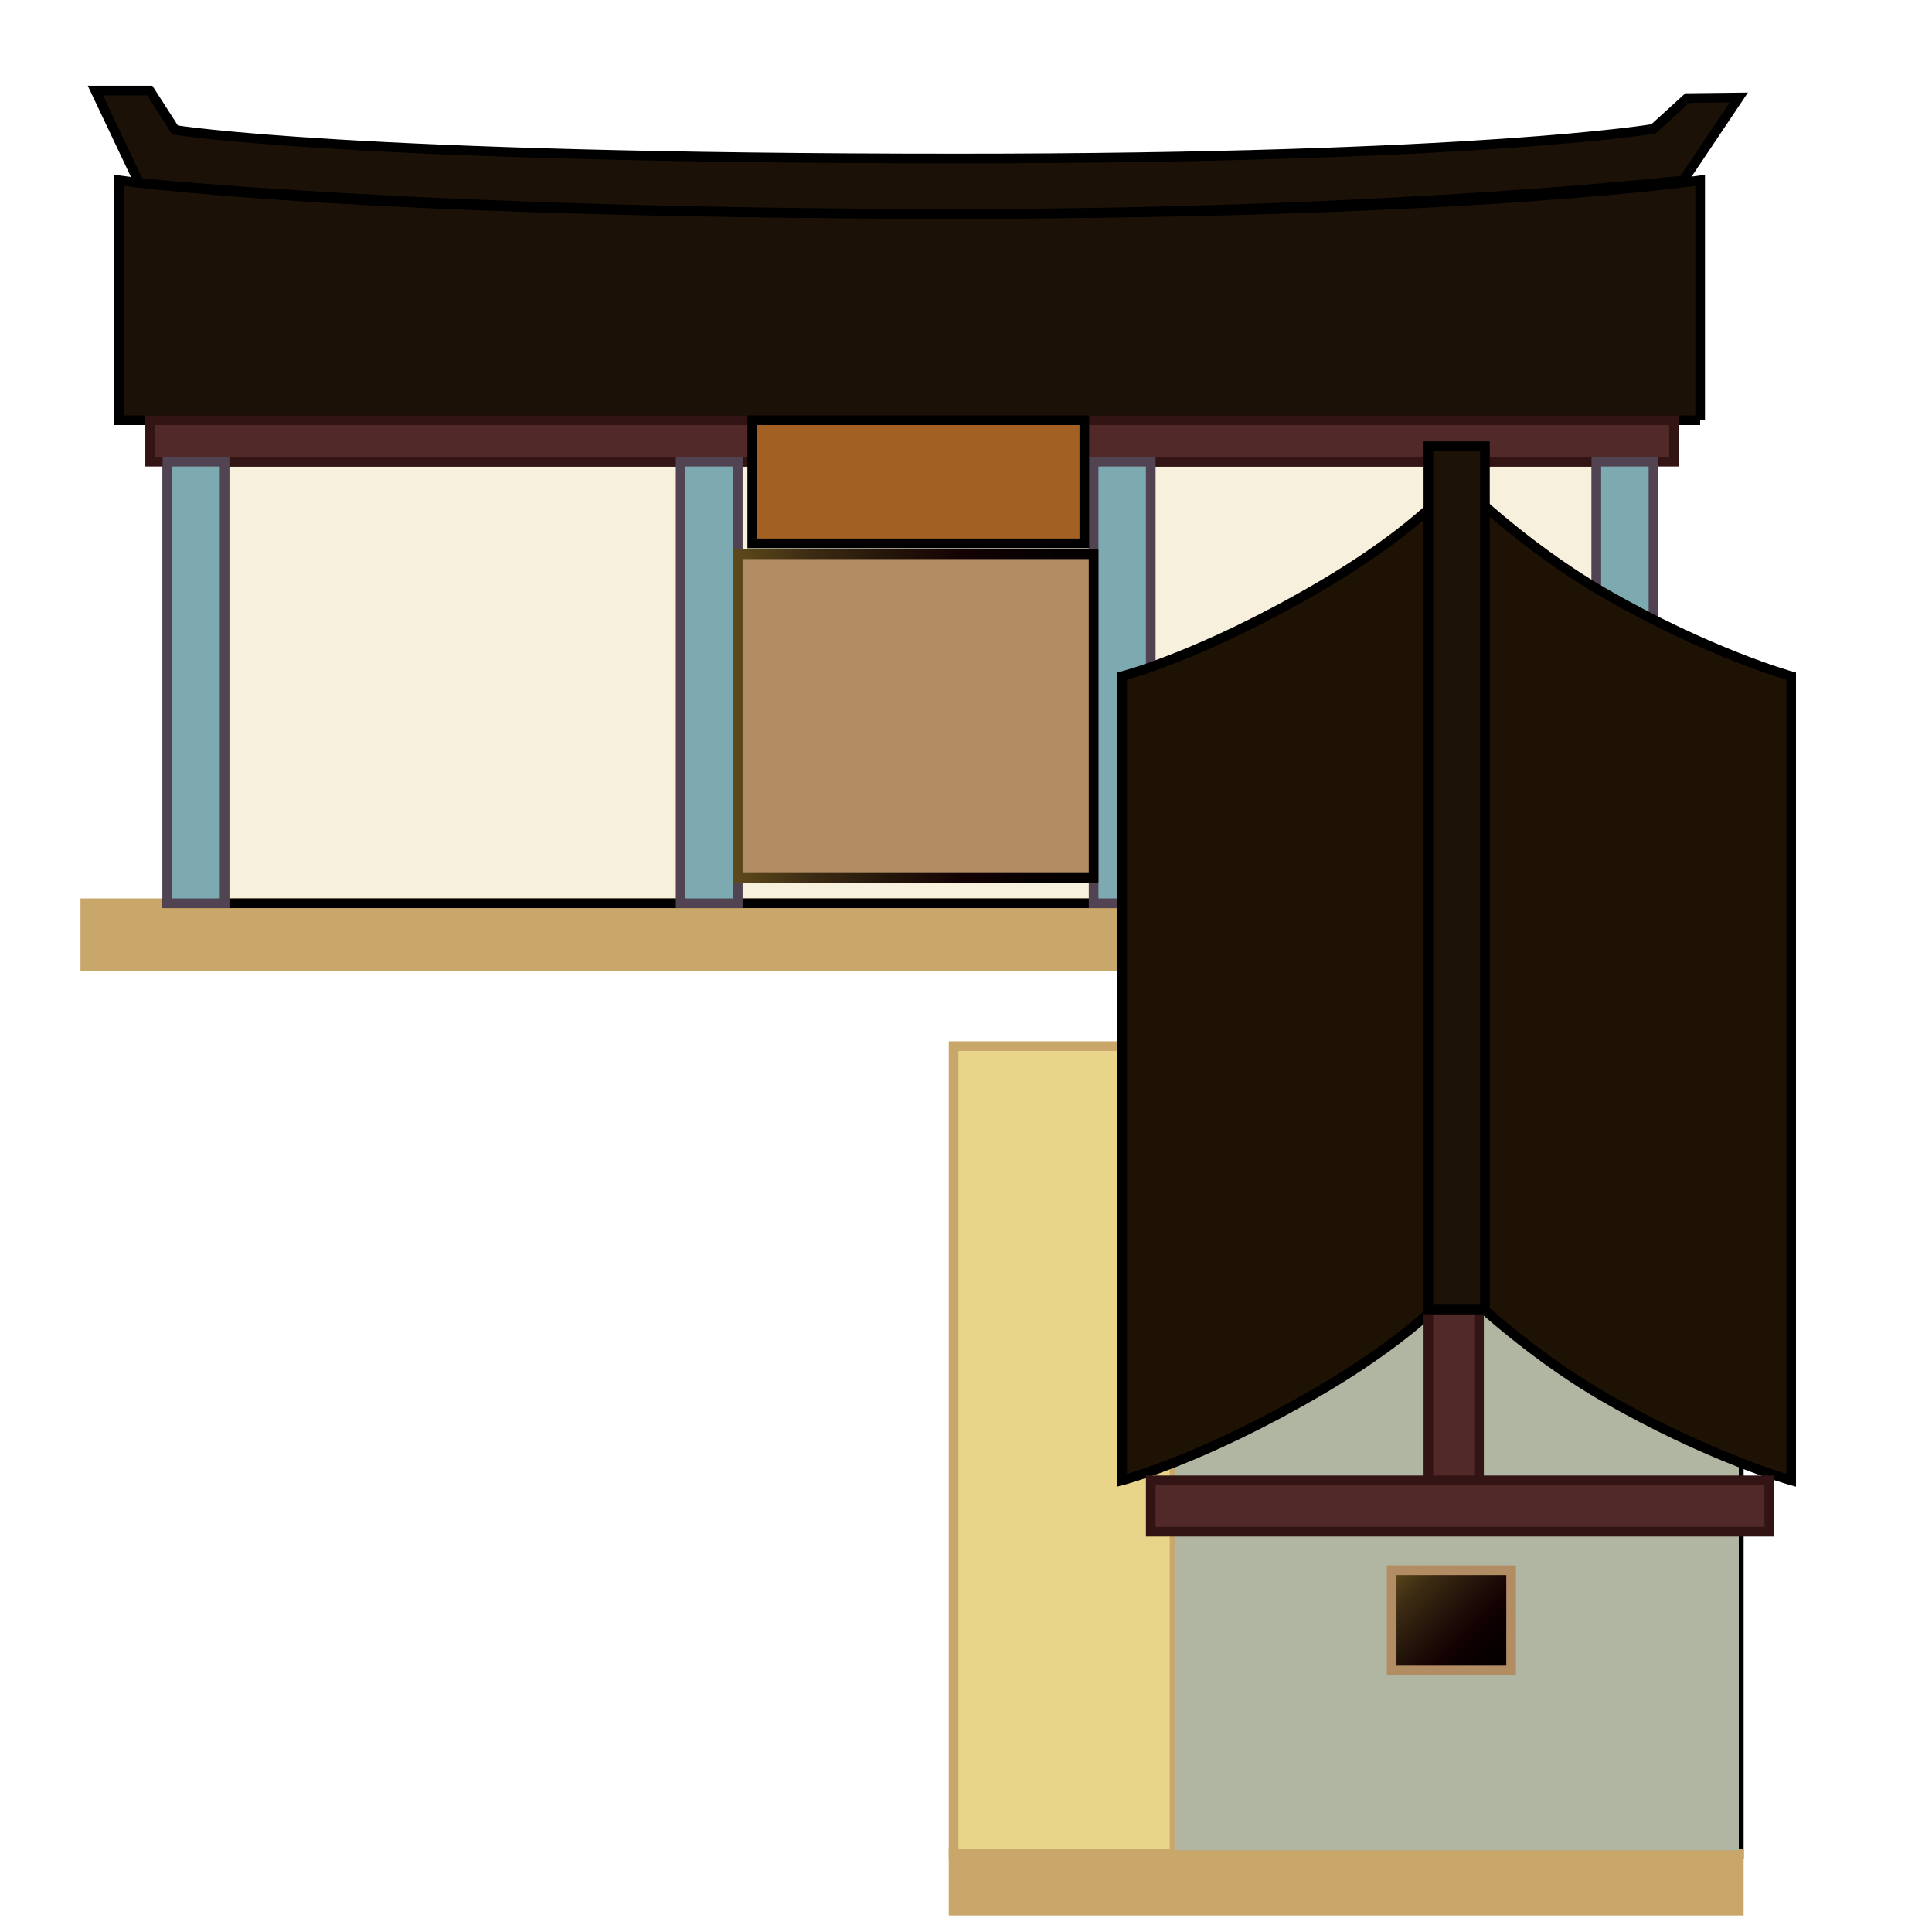
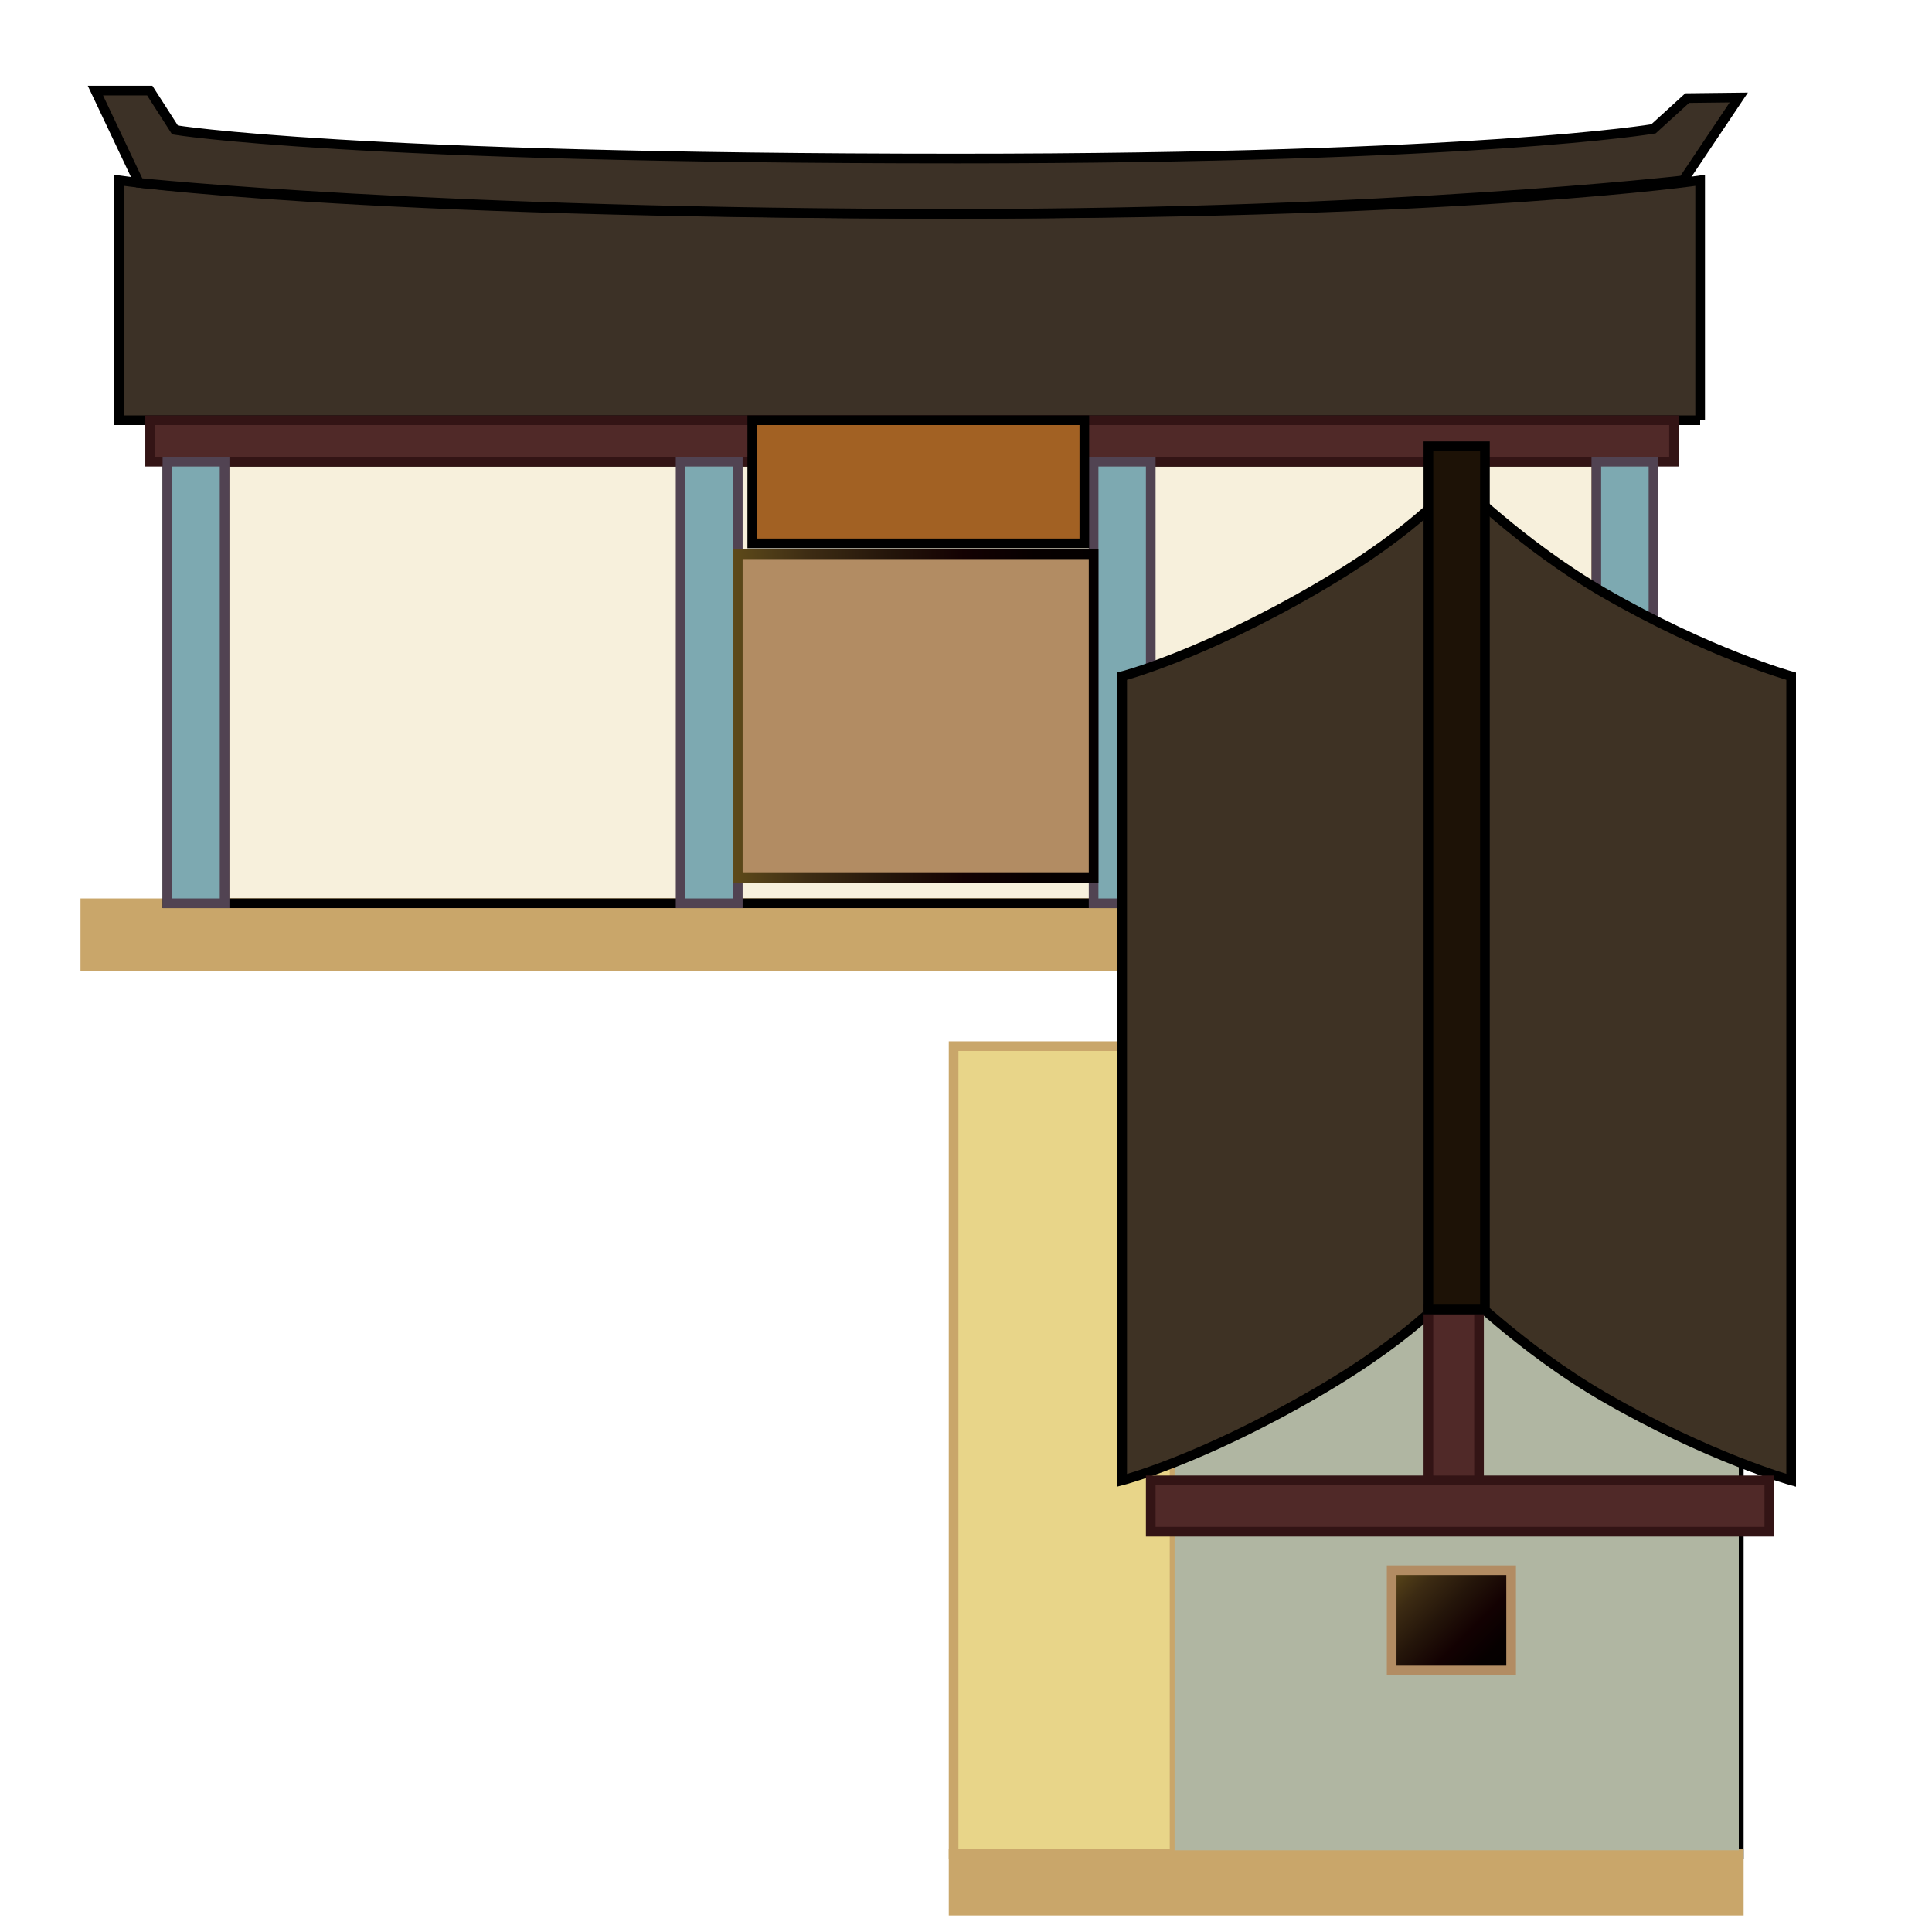
<svg xmlns="http://www.w3.org/2000/svg" version="1.1" x="0px" y="0px" width="200px" height="200px" viewBox="0 0 200 200" enable-background="new 0 0 200 200" xml:space="preserve">
  <g id="图层_2">
    <rect x="23.25" y="47.792" fill="#F7F0DC" stroke="#C9A66A" stroke-miterlimit="10" width="142" height="45.711" />
    <rect x="8.833" y="93.503" fill="#C9A66A" stroke="#C9A66A" stroke-miterlimit="10" width="171.167" height="6.497" />
    <rect x="17.333" y="47.792" fill="none" stroke="#000000" stroke-miterlimit="10" width="153.833" height="45.711" />
-     <path fill="#1C1106" stroke="#000000" stroke-miterlimit="10" d="M176,43.5H12.333V18.67c0,0,23.885,3.463,86.792,3.463   c53.448,0,76.874-3.463,76.874-3.463V43.5z" />
-     <path fill="#1C1106" stroke="#000000" stroke-miterlimit="10" d="M174.661,10.155L180,10.094l-5.75,8.577   c0,0-30.319,3.463-75.124,3.463c-54.264,0-84.728-3.206-84.728-3.206L9.875,9.375H15.5l2.615,4.075c0,0,17.837,2.96,81.011,2.96   c53.98,0,72.041-3.073,72.041-3.073L174.661,10.155z" />
+     <path fill="#3C3126" stroke="#000000" stroke-miterlimit="10" d="M176,43.5H12.333V18.67c0,0,23.885,3.463,86.792,3.463   c53.448,0,76.874-3.463,76.874-3.463V43.5z" />
+     <path fill="#3C3126" stroke="#000000" stroke-miterlimit="10" d="M174.661,10.155L180,10.094l-5.75,8.577   c0,0-30.319,3.463-75.124,3.463c-54.264,0-84.728-3.206-84.728-3.206L9.875,9.375H15.5l2.615,4.075c0,0,17.837,2.96,81.011,2.96   c53.98,0,72.041-3.073,72.041-3.073L174.661,10.155z" />
    <path fill="none" stroke="#000000" stroke-miterlimit="10" d="M181.875,7.208" />
    <path fill="none" stroke="#000000" stroke-miterlimit="10" d="M181.875,11.375" />
    <rect x="15.542" y="43.5" fill="#502928" stroke="#331415" stroke-miterlimit="10" width="157.75" height="4.292" />
    <rect x="17.333" y="47.792" fill="#7DA9B1" stroke="#514352" stroke-miterlimit="10" width="5.917" height="45.711" />
    <rect x="165.25" y="47.792" fill="#7DA9B1" stroke="#514352" stroke-miterlimit="10" width="5.917" height="45.711" />
    <rect x="70.458" y="47.792" fill="#7DA9B1" stroke="#514352" stroke-miterlimit="10" width="5.917" height="45.711" />
    <rect x="113.209" y="47.792" fill="#7DA9B1" stroke="#514352" stroke-miterlimit="10" width="5.916" height="45.711" />
    <rect x="77.875" y="43.5" fill="#A26123" stroke="#000000" stroke-miterlimit="10" width="34.375" height="12.75" />
    <linearGradient id="SVGID_1_" gradientUnits="userSpaceOnUse" x1="75.875" y1="74.125" x2="113.709" y2="74.125">
      <stop offset="0" style="stop-color:#5E4A1A" />
      <stop offset="0.213" style="stop-color:#3C2B13" />
      <stop offset="0.427" style="stop-color:#24150A" />
      <stop offset="0.633" style="stop-color:#130102" />
      <stop offset="0.828" style="stop-color:#060000" />
      <stop offset="1" style="stop-color:#040000" />
    </linearGradient>
    <rect x="76.375" y="57.375" fill="#B28C63" stroke="url(#SVGID_1_)" stroke-miterlimit="10" width="36.834" height="33.5" />
    <rect x="121.591" y="108.298" fill="none" stroke="#000000" stroke-miterlimit="10" width="58.409" height="83.644" />
    <rect x="98.718" y="191.941" fill="#C9A66A" stroke="#C9A66A" stroke-miterlimit="10" width="81.282" height="5.852" />
    <rect x="98.718" y="108.298" fill="#E8D589" stroke="#C9A66A" stroke-miterlimit="10" width="22.873" height="83.644" />
    <polyline fill="#B0B6A2" points="121.591,134.229 121.591,191.543 180,191.543 180,134.229  " />
-     <path fill="#1E1204" stroke="#000000" stroke-miterlimit="10" d="M185.42,153.245c0,0-8.559-2.375-19.415-8.656   c-8.519-4.929-15.212-11.649-15.212-11.649s-3.463,4.803-14.54,11.243c-12.042,7-20.086,9.063-20.086,9.063V70   c0,0,8.044-2.063,20.086-9.063c11.077-6.44,14.54-11.243,14.54-11.243s6.693,6.721,15.212,11.649   C176.861,67.625,185.42,70,185.42,70V153.245z" />
+     <path fill="#3E3224" stroke="#000000" stroke-miterlimit="10" d="M185.42,153.245c0,0-8.559-2.375-19.415-8.656   c-8.519-4.929-15.212-11.649-15.212-11.649s-3.463,4.803-14.54,11.243c-12.042,7-20.086,9.063-20.086,9.063V70   c0,0,8.044-2.063,20.086-9.063c11.077-6.44,14.54-11.243,14.54-11.243s6.693,6.721,15.212,11.649   C176.861,67.625,185.42,70,185.42,70V153.245z" />
    <linearGradient id="SVGID_2_" gradientUnits="userSpaceOnUse" x1="144.562" y1="162.055" x2="155.933" y2="173.425">
      <stop offset="0" style="stop-color:#5E4A1A" />
      <stop offset="0.213" style="stop-color:#3C2B13" />
      <stop offset="0.427" style="stop-color:#24150A" />
      <stop offset="0.633" style="stop-color:#130102" />
      <stop offset="0.828" style="stop-color:#060000" />
      <stop offset="1" style="stop-color:#040000" />
    </linearGradient>
    <rect x="144.063" y="162.553" fill="url(#SVGID_2_)" stroke="#B28C63" stroke-miterlimit="10" width="12.367" height="10.373" />
    <rect x="119.125" y="153.245" fill="#502928" stroke="#331415" stroke-miterlimit="10" width="64.034" height="5.318" />
    <rect x="147.868" y="135.559" fill="#502928" stroke="#331415" stroke-miterlimit="10" width="5.238" height="17.687" />
    <rect x="147.868" y="46.194" fill="#1D1206" stroke="#000000" stroke-miterlimit="10" width="5.851" height="89.364" />
  </g>
</svg>
